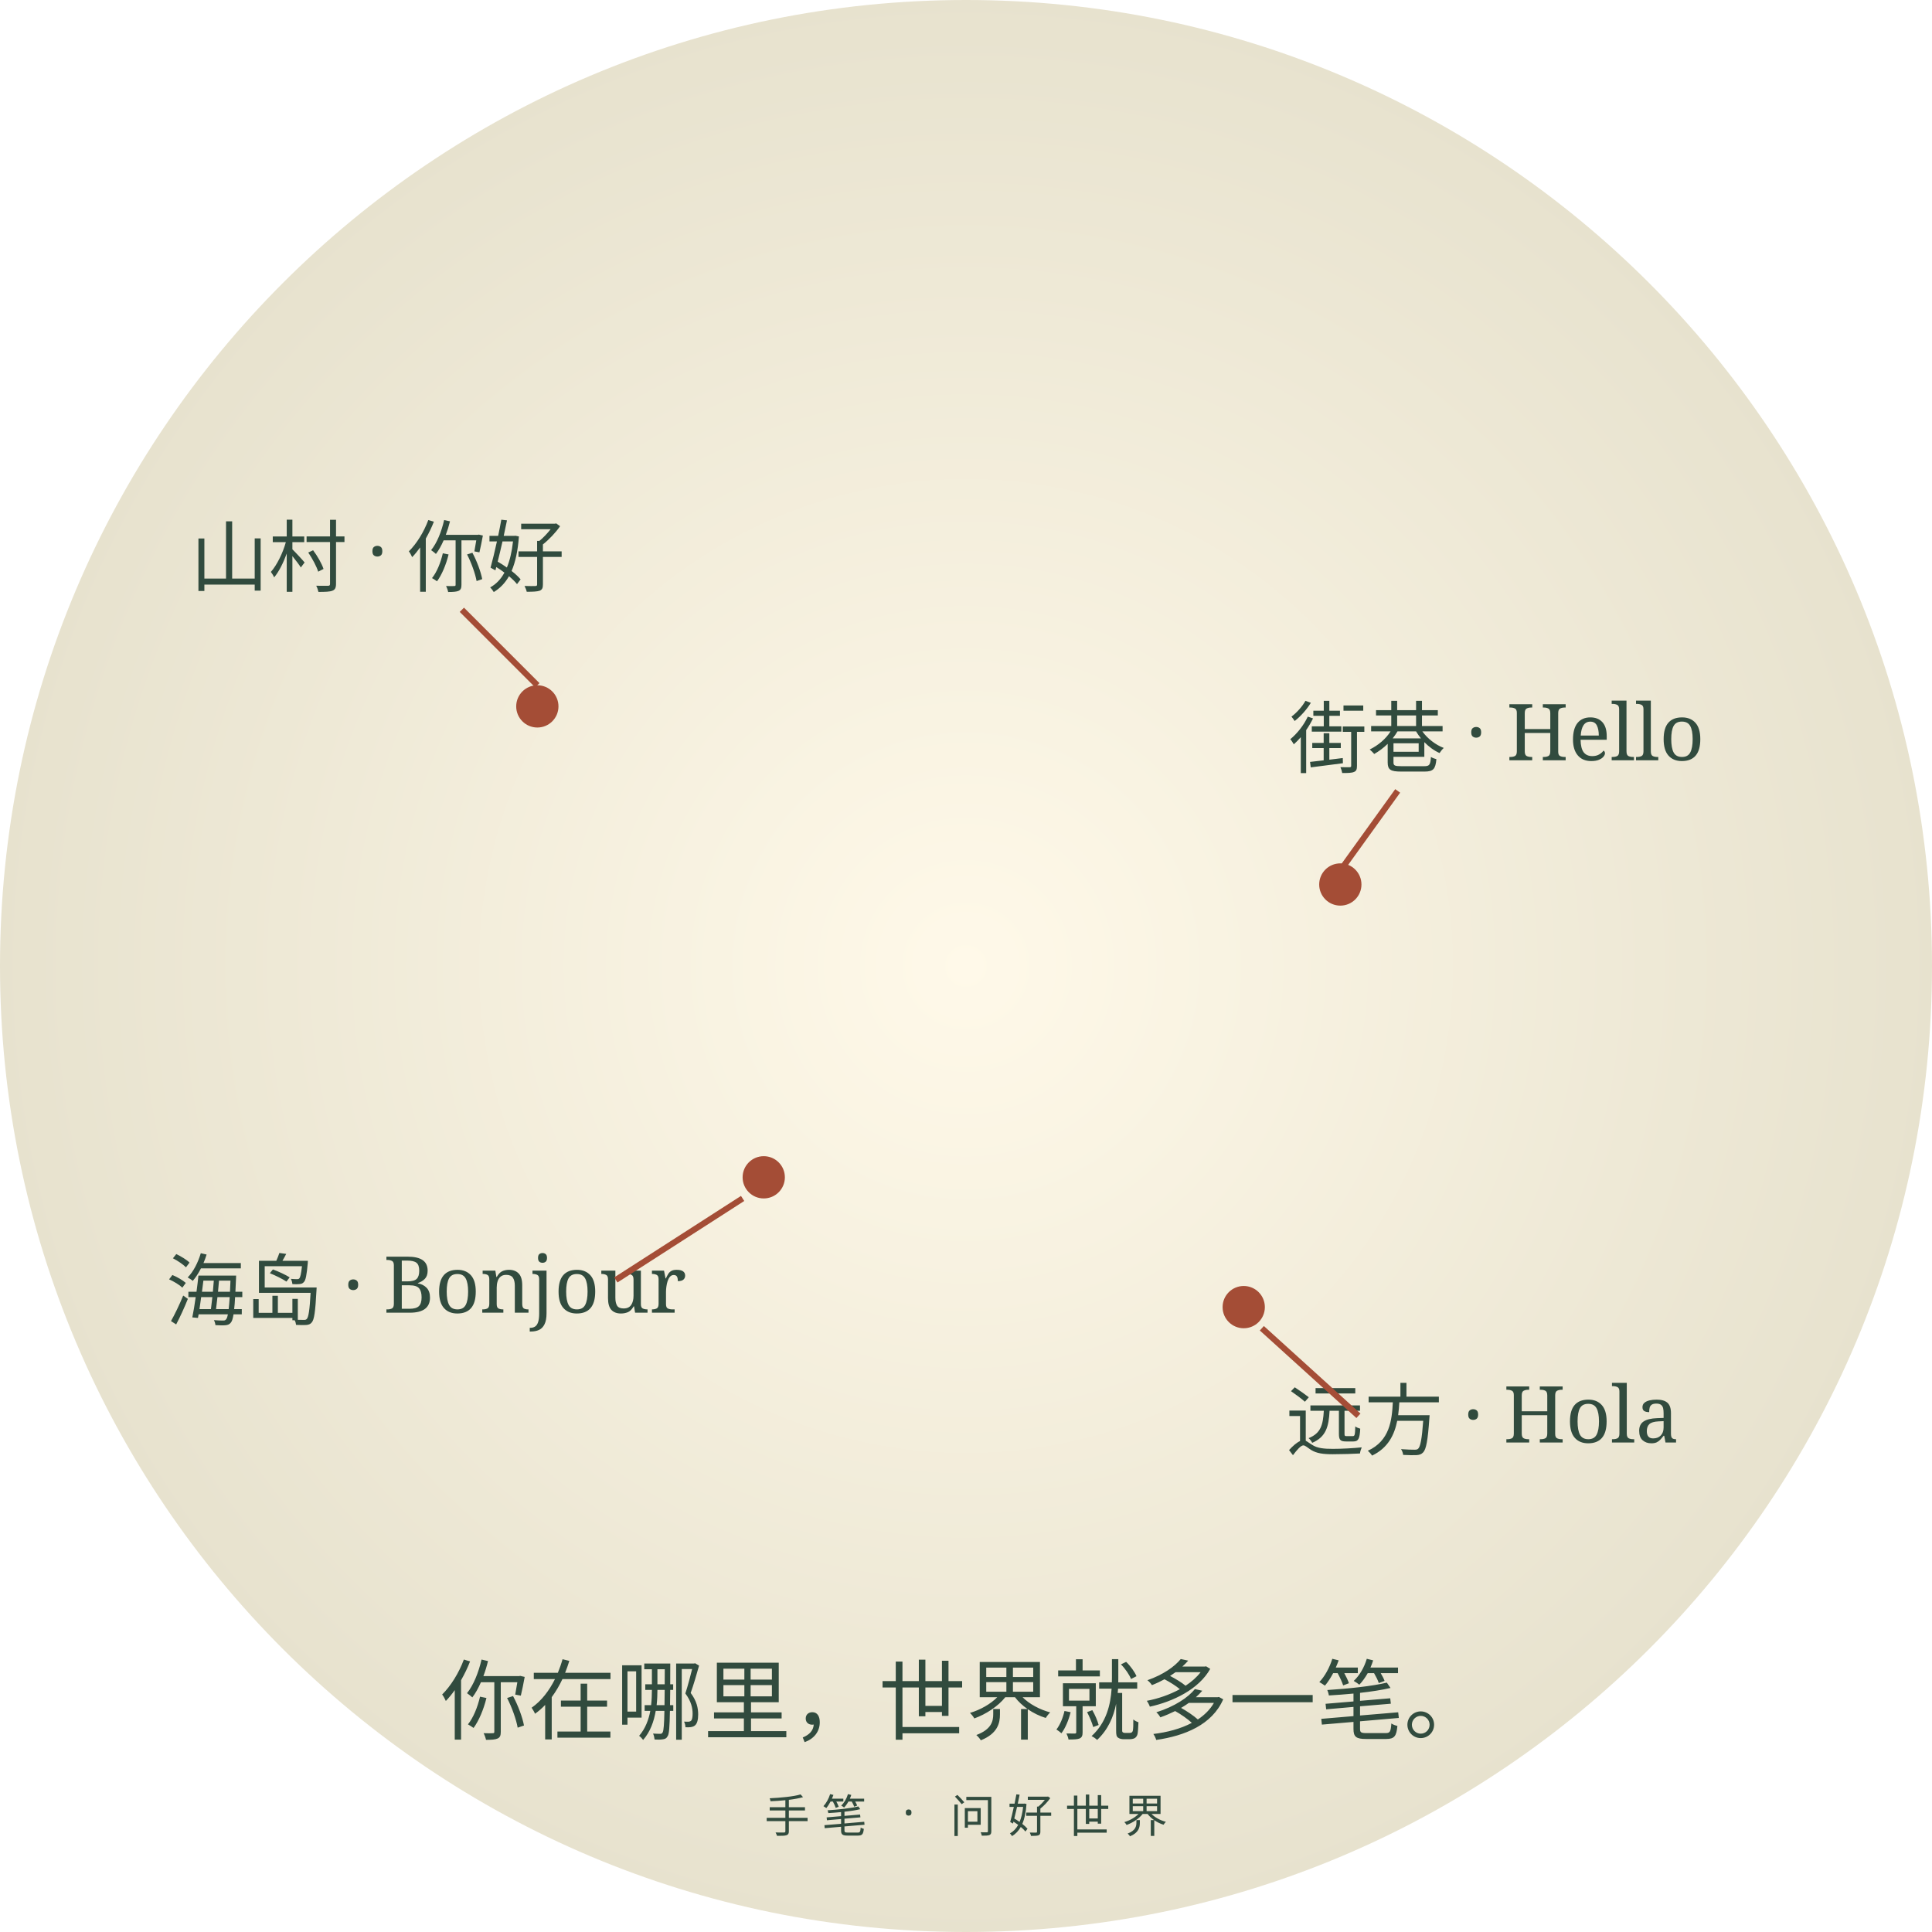
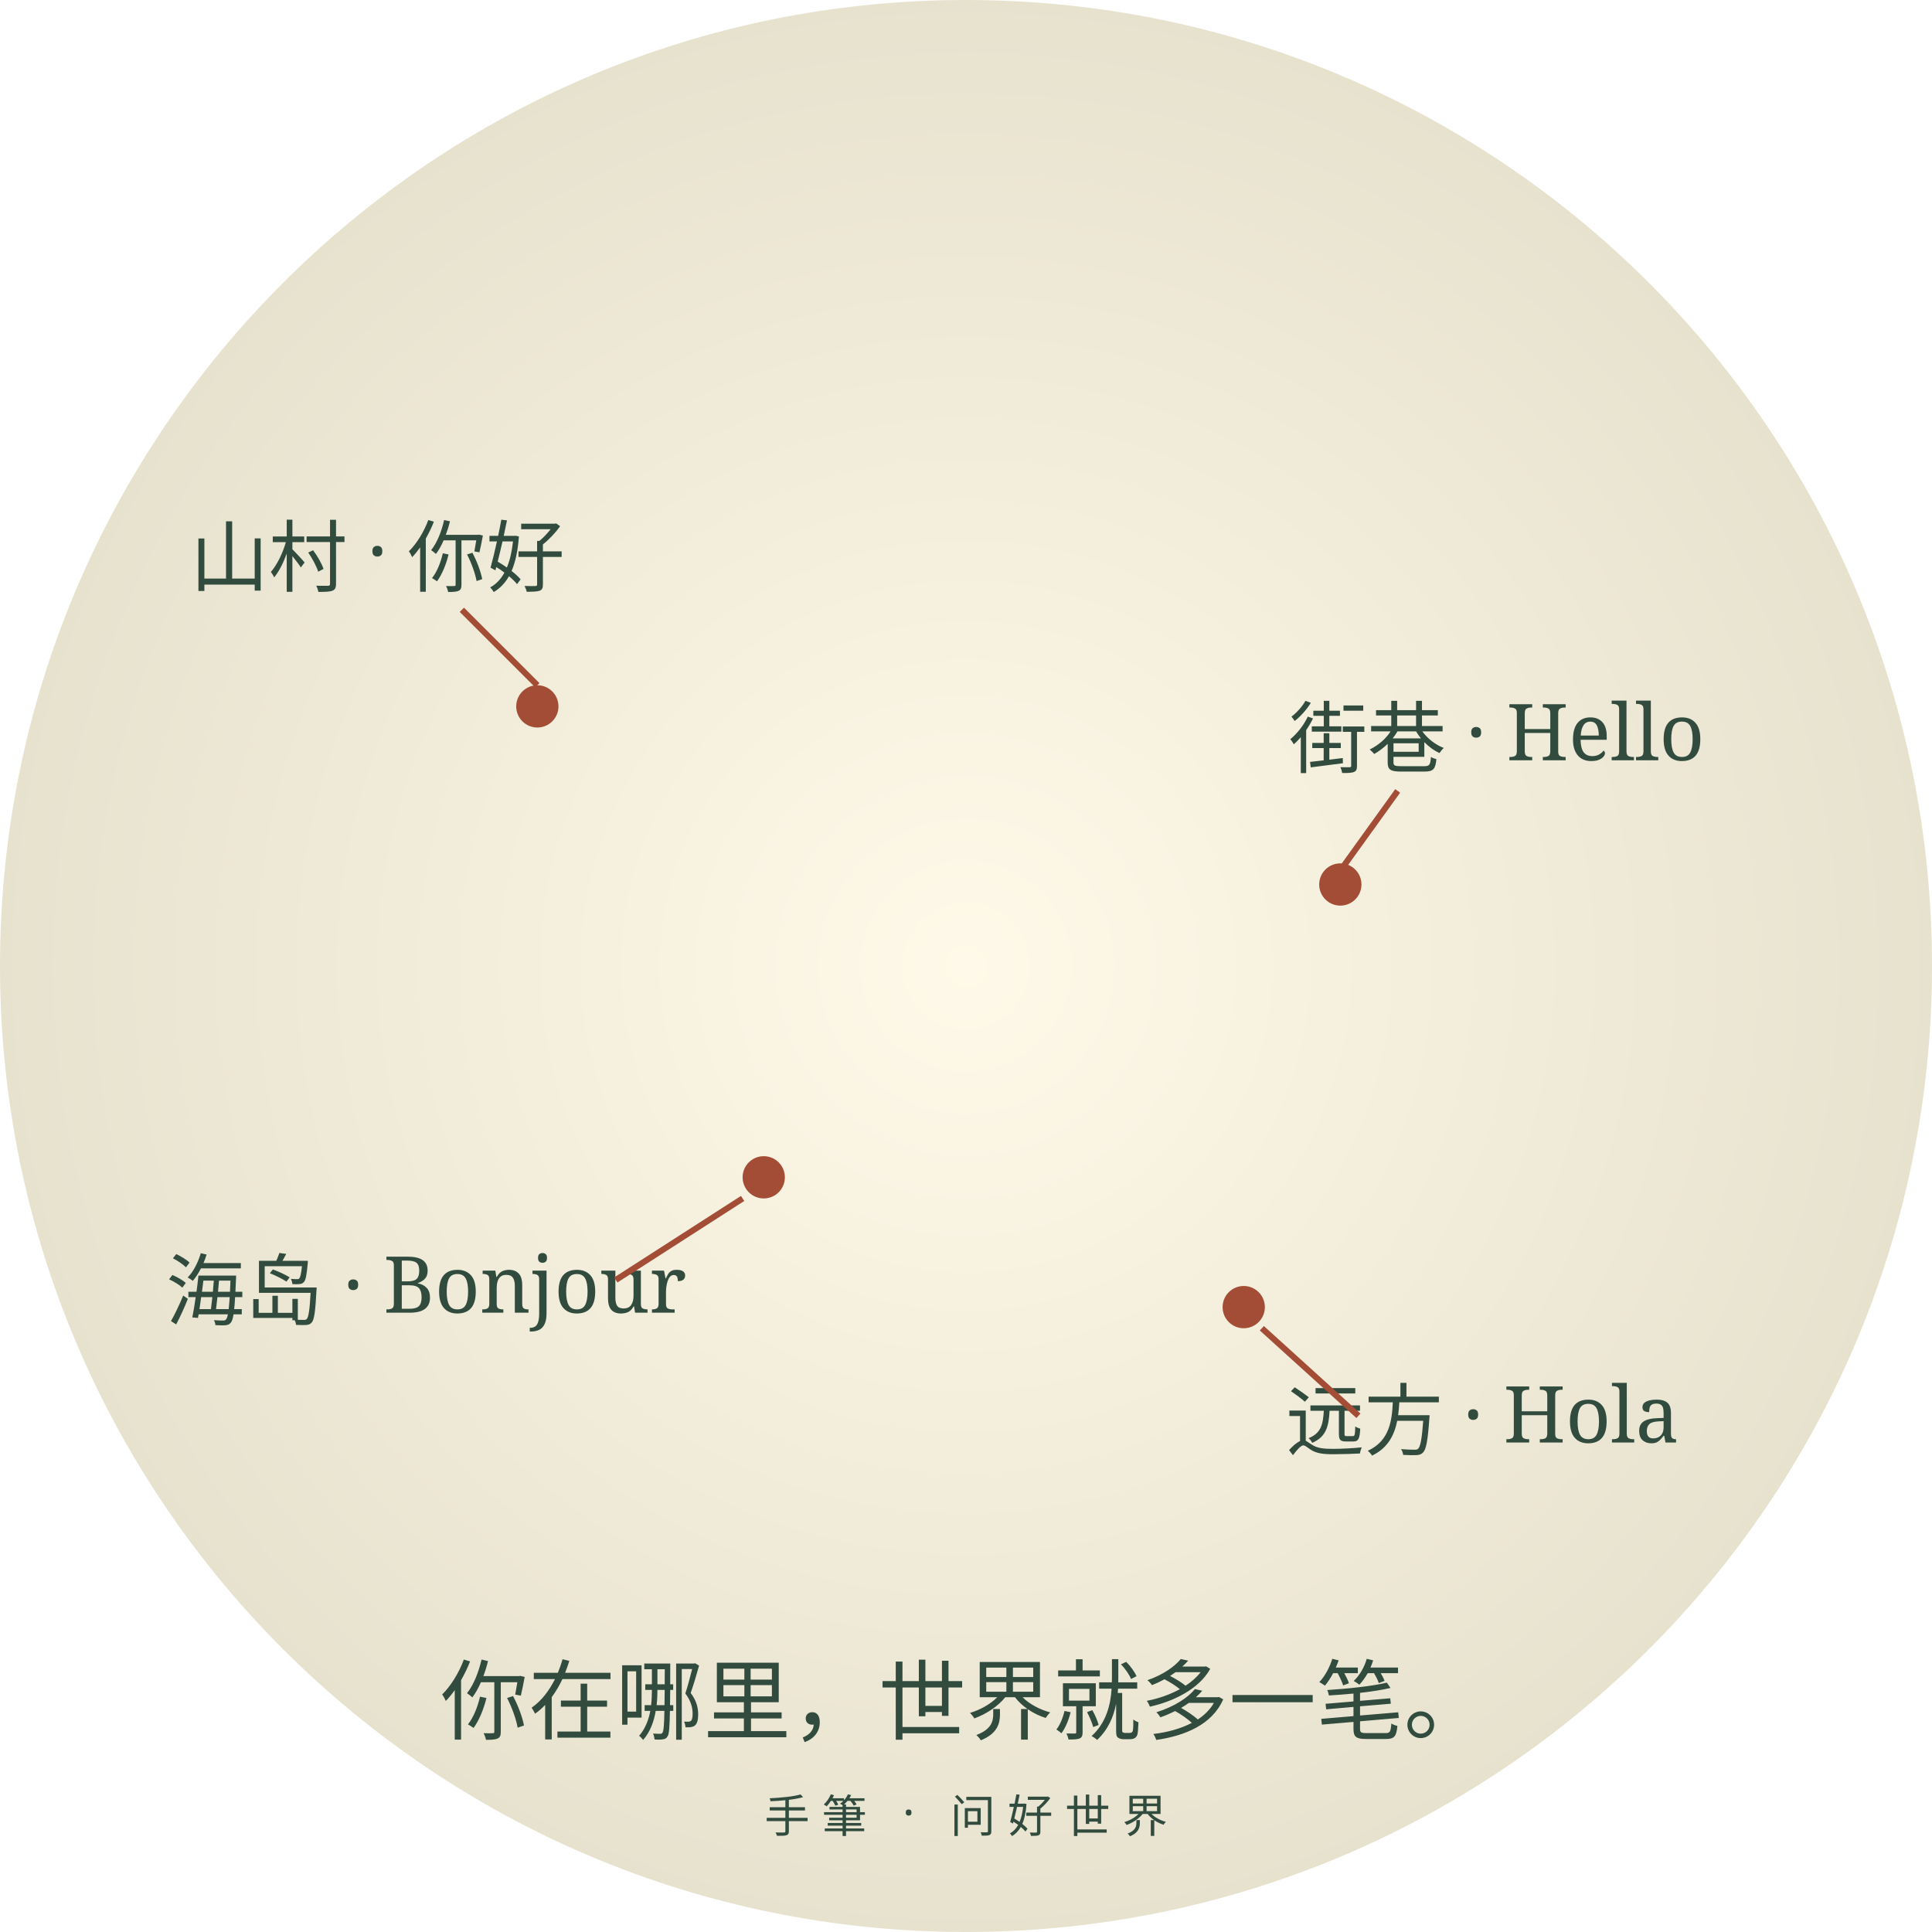
<svg xmlns="http://www.w3.org/2000/svg" viewBox="0 0 640 640" role="img" aria-labelledby="title desc">
  <defs>
    <radialGradient id="paper">
      <stop stop-color="#fff9e9" />
      <stop offset="1" stop-color="#e7e2ce" />
    </radialGradient>
  </defs>
  <style>.line{fill:none;stroke:#314b3e;stroke-width:3;stroke-linecap:round;stroke-linejoin:round;stroke-dasharray:1500;stroke-dashoffset:1500;animation:write 5s ease forwards}.fine{stroke-width:1.3;opacity:.4}.voices{animation:appear 2s 2s both}text{font-family:KaiTi,serif;fill:#314b3e}@keyframes write{to{stroke-dashoffset:0}}@keyframes appear{from{opacity:0;transform:translateY(8px)}to{opacity:1;transform:translateY(0)}}@media(prefers-reduced-motion:reduce){.line{animation:none;stroke-dashoffset:0}.voices{animation:none}}</style>
  <rect width="640" height="640" rx="320" fill="url(#paper)" />
  <g class="line">
    <path d="M511 324c0 112-83 203-194 204C202 529 113 442 114 328c1-116 86-209 202-211 113-1 200 95 195 207Z" />
    <path class="fine" d="M119 288c117-68 270-70 387 0M120 374c120 53 257 59 383 0M316 119c-117 119-114 291 0 406M319 119c111 115 117 293 0 406M319 119v405" />
    <path d="m154 260 43-36 48 12 20 33-24 33-5 58-34 17-28-55-24-9m161-116 48-15 32 23 54 9 22 43-37 21-12 50-46 6-9 55-30 8-23-63 11-44-37-27m101 143 29-12 33 26-18 24-35-5" />
  </g>
  <g class="voices">
    <g fill="#a44d36">
      <circle cx="178" cy="234" r="7" />
      <circle cx="444" cy="293" r="7" />
      <circle cx="253" cy="390" r="7" />
      <circle cx="412" cy="433" r="7" />
    </g>
    <g font-size="26">
      <text x="63" y="194">山村 · 你好</text>
      <text x="427" y="254">街巷 · Hello</text>
      <text x="55" y="437">海岛 · Bonjour</text>
      <text x="426" y="480">远方 · Hola</text>
    </g>
    <path d="M153 202l25 25m285 35-18 25M204 424l42-27m204 72-32-29" stroke="#a44d36" fill="none" stroke-width="2" />
    <text x="320" y="574" text-anchor="middle" font-size="29">你在哪里，世界就多一笔。</text>
-     <text x="320" y="607" text-anchor="middle" font-size="15" letter-spacing="4">手笔 · 问好世界</text>
+     <text x="320" y="607" text-anchor="middle" font-size="15" letter-spacing="4">手筆 · 问好世界</text>
  </g>
</svg>
